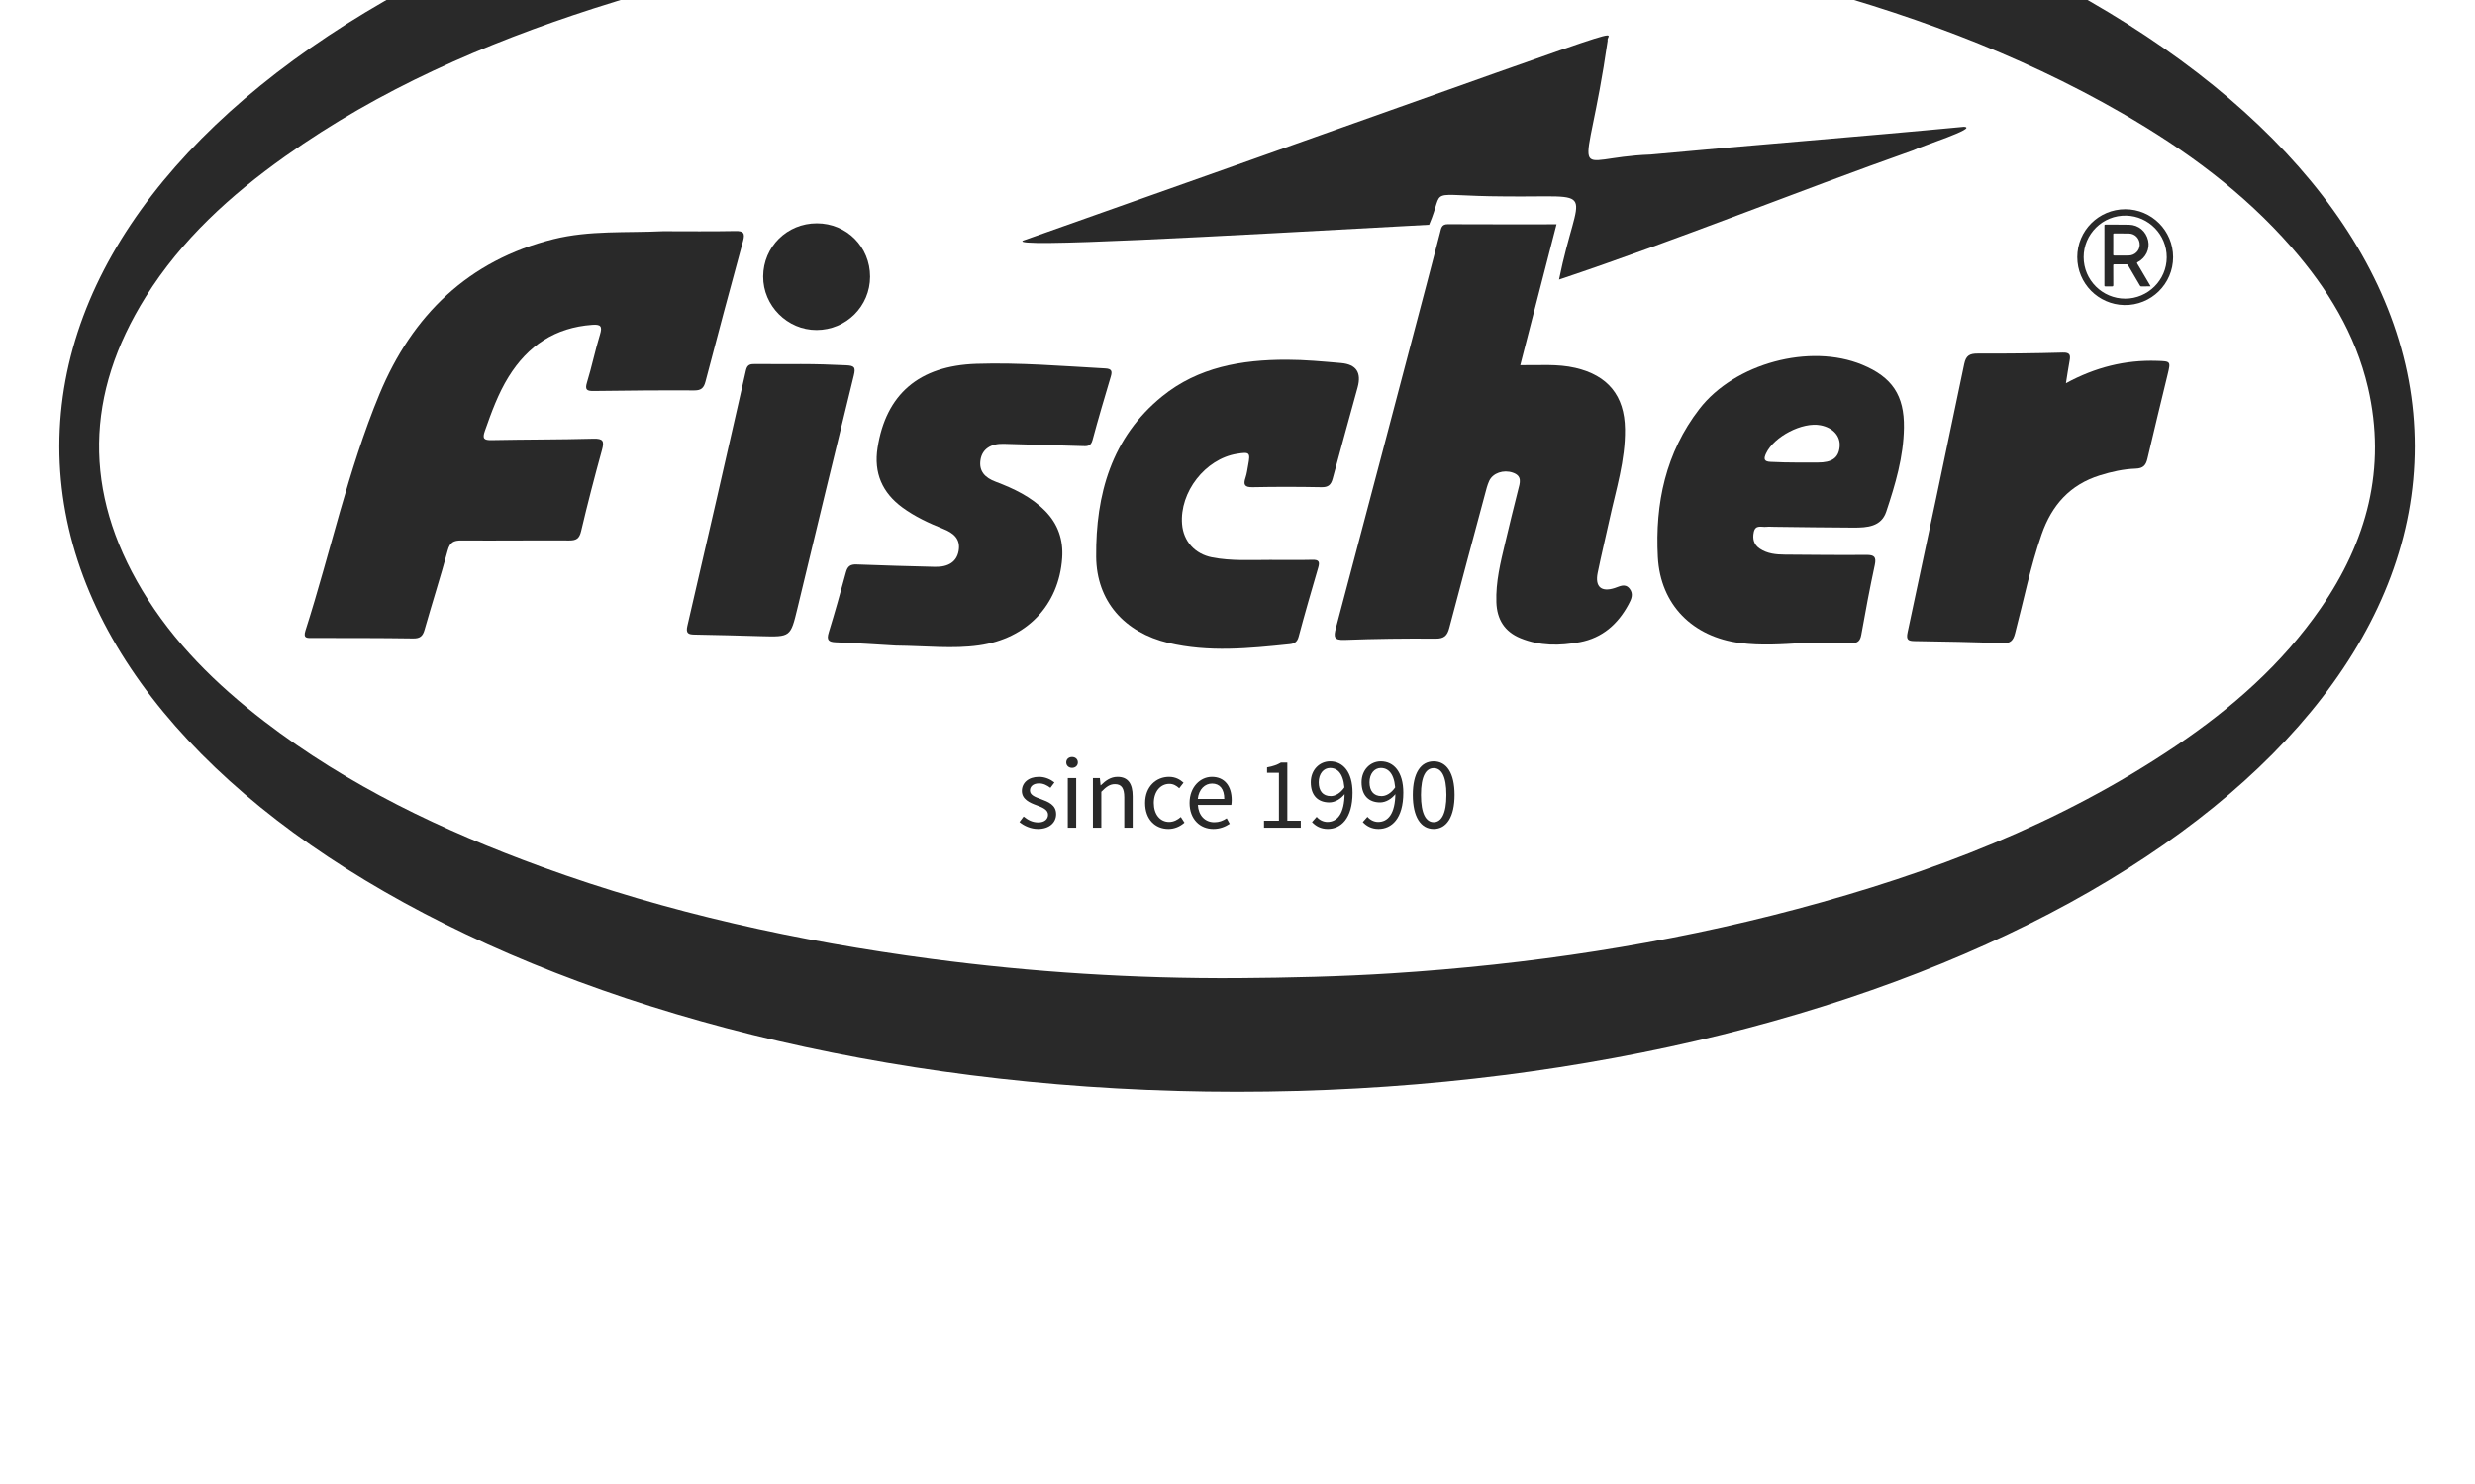
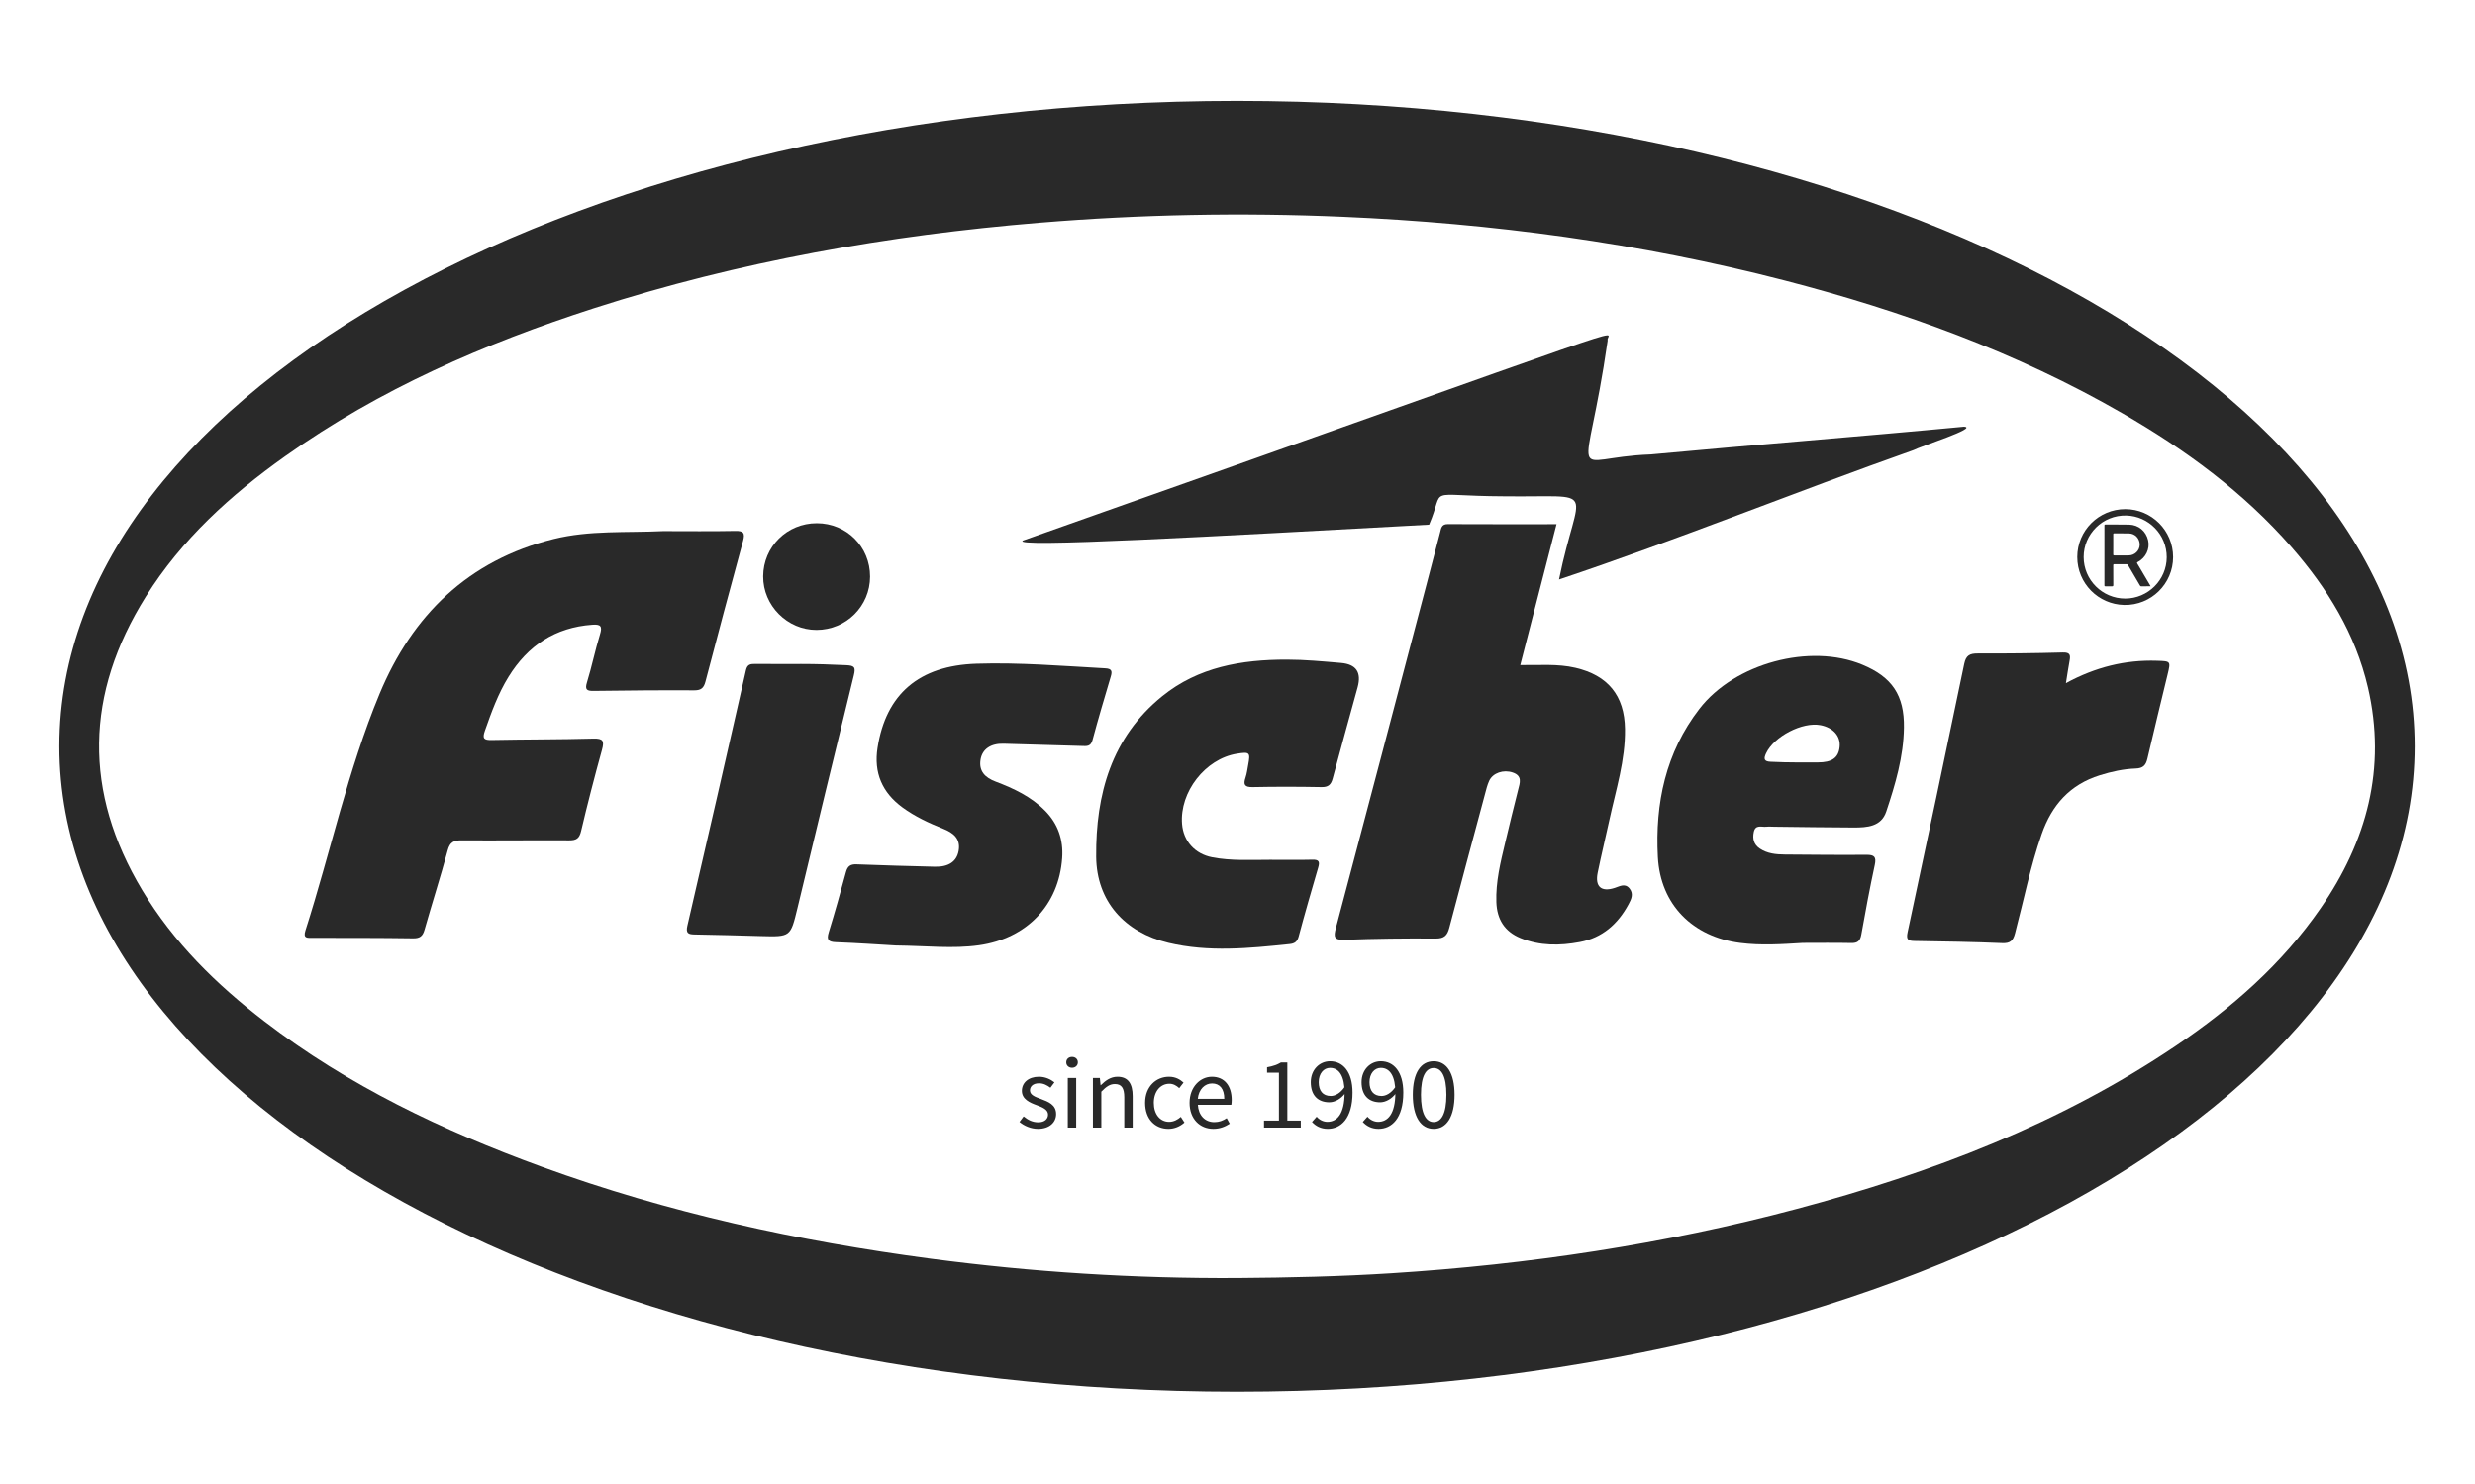
- <svg xmlns="http://www.w3.org/2000/svg" viewBox="5 425 784 470" height="470" width="784" xml:space="preserve" id="svg2" version="1.1">
+ <svg xmlns="http://www.w3.org/2000/svg" viewBox="5 330 784 470" height="470" width="784" xml:space="preserve" id="svg2" version="1.1">
  <defs id="defs6">
    <clipPath id="clipPath18" clipPathUnits="userSpaceOnUse">
      <path id="path16" d="M 0,841.89 H 595.276 V 0 H 0 Z" />
    </clipPath>
  </defs>
  <g transform="matrix(1.333333,0,0,-1.333333,0,1122.52)" id="g10">
    <g id="g12">
      <g clip-path="url(#clipPath18)" id="g14">
        <g transform="translate(361.0439,476.481)" id="g20">
          <path id="path22" style="fill:#292929;fill-opacity:1;fill-rule:nonzero;stroke:none" d="m 0,0 c -19.341,0.076 -13.758,2.569 -17.77,-6.739 -51.138,-2.795 -99.875,-5.547 -96.46,-3.757 C 41.479,44.537 23.837,39.164 24.652,37.019 19.451,0.927 14.528,9.19 34.887,9.941 c 24.984,2.331 49.279,4.198 74.39,6.593 3.678,-0.209 -10.46,-4.727 -11.959,-5.562 C 69.074,0.988 41.541,-10.249 13.094,-19.765 17.726,2.99 23.109,-0.296 0,0 0,0.031 0,-0.031 0,0" />
        </g>
        <g transform="translate(508.6507,452.1868)" id="g24">
          <path id="path26" style="fill:#292929;fill-opacity:1;fill-rule:nonzero;stroke:none" d="M 0,0 C -5.447,0 -9.87,4.423 -9.871,9.866 -9.873,15.311 -5.37,19.872 0.267,19.728 5.54,19.593 9.885,15.23 9.866,9.8 9.848,4.419 5.412,0 0,0 m 0.007,21.247 c -6.292,0 -11.398,-5.094 -11.394,-11.382 C -11.382,3.582 -6.359,-1.388 -0.261,-1.519 6.195,-1.658 11.38,3.543 11.381,9.848 11.382,16.146 6.293,21.247 0.007,21.247" />
        </g>
        <g transform="translate(509.4809,462.4352)" id="g28">
          <path id="path30" style="fill:#292929;fill-opacity:1;fill-rule:nonzero;stroke:none" d="m 0,0 c -1.135,0 -2.27,0.006 -3.405,-0.005 -0.212,-0.002 -0.271,0.052 -0.268,0.267 0.014,0.785 0.006,1.571 0.006,2.357 0,0.796 0.005,1.593 -0.004,2.39 -0.003,0.183 0.046,0.236 0.232,0.235 C -2.26,5.232 -1.082,5.254 0.096,5.223 1.543,5.186 2.646,3.983 2.62,2.515 2.596,1.139 1.41,0.001 0,0 m 2.05,-1.951 c -0.112,0.19 -0.11,0.269 0.102,0.379 1.919,1.008 2.929,3.13 2.466,5.152 C 4.116,5.773 2.341,7.268 0.097,7.317 -1.779,7.358 -3.656,7.329 -5.532,7.339 -5.716,7.34 -5.767,7.293 -5.767,7.107 c 0.005,-4.736 0.006,-9.471 -0.002,-14.206 0,-0.22 0.078,-0.244 0.262,-0.24 0.502,0.011 1.004,0.019 1.505,-0.003 0.262,-0.011 0.346,0.044 0.343,0.328 -0.017,1.538 -0.003,3.077 -0.013,4.615 -0.002,0.229 0.031,0.316 0.292,0.311 0.938,-0.02 1.877,-0.017 2.815,-10e-4 0.222,0.004 0.324,-0.081 0.426,-0.257 0.927,-1.588 1.862,-3.172 2.793,-4.758 0.077,-0.13 0.137,-0.243 0.337,-0.238 0.719,0.017 1.439,0.007 2.22,0.007 -0.081,0.146 -0.135,0.249 -0.194,0.349 -0.987,1.68 -1.972,3.36 -2.967,5.035" />
        </g>
        <g transform="translate(161.2831,468.2108)" id="g32">
          <path id="path34" style="fill:#292929;fill-opacity:1;fill-rule:nonzero;stroke:none" d="m 0,0 c 5.714,0 11.43,-0.074 17.143,0.04 2.015,0.04 2.365,-0.516 1.846,-2.413 -3.037,-11.099 -5.991,-22.222 -8.915,-33.352 -0.39,-1.485 -0.984,-2.113 -2.65,-2.104 -7.963,0.046 -15.928,-0.034 -23.891,-0.136 -1.607,-0.02 -2.166,0.241 -1.61,2.046 1.155,3.753 1.935,7.623 3.088,11.377 0.606,1.971 0.157,2.441 -1.82,2.299 -8.831,-0.63 -15.328,-4.963 -19.907,-12.37 -2.476,-4.005 -4.065,-8.405 -5.62,-12.83 -0.649,-1.846 -0.232,-2.223 1.618,-2.186 8.055,0.161 16.115,0.12 24.169,0.337 2.317,0.062 2.614,-0.568 2.036,-2.659 -1.769,-6.404 -3.437,-12.839 -4.96,-19.306 -0.41,-1.743 -1.115,-2.222 -2.823,-2.211 -8.526,0.054 -17.053,-0.066 -25.578,0.001 -1.859,0.015 -2.766,-0.421 -3.293,-2.368 -1.712,-6.32 -3.714,-12.562 -5.504,-18.863 -0.429,-1.512 -1.074,-2.07 -2.716,-2.046 -7.962,0.119 -15.927,0.096 -23.891,0.109 -1.183,0.002 -2.308,-0.186 -1.696,1.727 5.987,18.707 10.063,38.05 17.605,56.219 7.769,18.715 21.111,31.79 41.36,36.812 C -17.434,0.25 -8.692,-0.425 0,0" />
        </g>
        <g transform="translate(373.5427,469.8527)" id="g36">
          <path id="path38" style="fill:#292929;fill-opacity:1;fill-rule:nonzero;stroke:none" d="m 0,0 c -2.889,-11.227 -5.727,-22.256 -8.612,-33.468 4.537,-0.056 8.836,0.343 13.08,-0.64 7.711,-1.787 11.683,-6.582 11.798,-14.534 0.107,-7.403 -2.143,-14.414 -3.69,-21.54 -0.913,-4.208 -1.937,-8.393 -2.799,-12.611 -0.678,-3.322 0.861,-4.656 4.061,-3.611 1.242,0.406 2.48,1.198 3.553,-0.206 0.971,-1.272 0.342,-2.529 -0.279,-3.684 -2.524,-4.695 -6.227,-7.97 -11.572,-8.976 -4.752,-0.894 -9.498,-0.937 -14.09,0.942 -3.815,1.561 -5.599,4.476 -5.742,8.523 -0.171,4.841 0.986,9.48 2.093,14.127 0.999,4.189 2.007,8.377 3.072,12.55 0.432,1.69 1.066,3.341 -1.283,4.139 -2.185,0.742 -4.716,-0.087 -5.585,-1.975 -0.464,-1.011 -0.722,-2.124 -1.013,-3.207 -2.838,-10.576 -5.689,-21.149 -8.469,-31.74 -0.468,-1.782 -1.196,-2.542 -3.231,-2.525 -7.215,0.06 -14.437,-0.029 -21.646,-0.299 -2.542,-0.096 -2.616,0.72 -2.065,2.797 7.228,27.236 14.391,54.49 21.568,81.74 1.073,4.074 2.132,8.152 3.191,12.23 0.256,0.987 0.321,1.998 1.818,1.99 C -17.332,-0.024 -8.821,0 0,0" />
        </g>
        <g transform="translate(305.4545,390.1208)" id="g40">
          <path id="path42" style="fill:#292929;fill-opacity:1;fill-rule:nonzero;stroke:none" d="m 0,0 c 3.374,0 6.749,-0.056 10.12,0.026 1.487,0.036 1.757,-0.468 1.364,-1.812 -1.601,-5.48 -3.196,-10.964 -4.666,-16.481 -0.339,-1.273 -1.054,-1.642 -2.147,-1.755 -9.609,-0.998 -19.218,-1.976 -28.792,0.302 -10.386,2.471 -17.074,9.866 -17.156,20.477 -0.114,14.747 3.606,28.312 15.681,38.101 8.578,6.955 18.907,8.708 29.601,8.697 4.3,-0.004 8.607,-0.415 12.898,-0.787 3.613,-0.314 4.891,-2.25 3.935,-5.776 C 18.88,33.765 16.835,26.563 14.915,19.326 14.51,17.8 13.841,17.241 12.222,17.271 c -5.434,0.101 -10.873,0.112 -16.306,0 -1.912,-0.039 -2.287,0.568 -1.712,2.262 0.328,0.967 0.445,2.008 0.634,3.02 0.555,2.964 0.364,3.146 -2.718,2.643 -7.469,-1.221 -13.594,-9.079 -12.997,-16.678 0.321,-4.088 3.048,-7.125 7.143,-7.92 C -9.191,-0.284 -4.585,-0.001 0,0" />
        </g>
        <g transform="translate(216.5359,369.7654)" id="g44">
          <path id="path46" style="fill:#292929;fill-opacity:1;fill-rule:nonzero;stroke:none" d="m 0,0 c -3.896,0.224 -9.039,0.584 -14.189,0.78 -1.813,0.069 -2.253,0.577 -1.708,2.352 1.457,4.742 2.801,9.521 4.097,14.311 0.385,1.423 1.067,1.895 2.546,1.834 6.181,-0.254 12.366,-0.402 18.551,-0.565 3.254,-0.085 5.225,1.217 5.672,3.804 0.503,2.909 -1.323,4.275 -3.667,5.212 -3.4,1.359 -6.71,2.896 -9.676,5.066 -4.822,3.529 -6.862,8.234 -5.924,14.196 1.996,12.692 9.802,19.51 23.514,19.951 10.214,0.328 20.415,-0.535 30.614,-1.094 1.507,-0.083 1.662,-0.669 1.28,-1.95 -1.498,-5.025 -2.987,-10.054 -4.345,-15.117 -0.426,-1.592 -1.457,-1.412 -2.578,-1.379 -6.184,0.18 -12.368,0.365 -18.552,0.533 -3.019,0.082 -5.028,-1.269 -5.453,-3.704 -0.5,-2.864 1.138,-4.372 3.543,-5.284 4.32,-1.638 8.448,-3.572 11.763,-6.922 3.1,-3.132 4.381,-6.915 4.076,-11.252 C 38.775,9.562 31.133,1.649 19.779,0.049 13.591,-0.822 7.429,-0.084 0,0" />
        </g>
        <g transform="translate(494.5692,432.0931)" id="g48">
          <path id="path50" style="fill:#292929;fill-opacity:1;fill-rule:nonzero;stroke:none" d="M 0,0 C 6.993,3.796 14.077,5.56 21.635,5.314 24.912,5.207 24.921,5.24 24.151,2.038 22.554,-4.608 20.913,-11.243 19.37,-17.9 c -0.369,-1.592 -1.012,-2.325 -2.784,-2.386 -2.901,-0.1 -5.759,-0.734 -8.538,-1.603 -7.074,-2.214 -11.399,-7.04 -13.815,-13.986 -2.686,-7.718 -4.257,-15.711 -6.329,-23.579 -0.45,-1.707 -1.112,-2.396 -3.025,-2.314 -6.928,0.295 -13.865,0.406 -20.799,0.509 -1.565,0.024 -2.085,0.29 -1.702,2.075 4.556,21.242 9.048,42.497 13.46,63.769 0.416,2.01 1.309,2.465 3.19,2.458 C -14.225,7.018 -7.475,7.09 -0.731,7.278 1.026,7.327 1.106,6.612 0.862,5.291 0.562,3.671 0.329,2.04 0,0" />
        </g>
        <g transform="translate(194.0962,436.6413)" id="g52">
          <path id="path54" style="fill:#292929;fill-opacity:1;fill-rule:nonzero;stroke:none" d="m 0,0 c 3.558,0 7.075,-0.11 10.674,-0.284 1.922,-0.093 2.317,-0.432 1.837,-2.386 -4.533,-18.44 -8.955,-36.908 -13.409,-55.367 -1.64,-6.801 -1.64,-6.796 -8.658,-6.604 -5.241,0.142 -10.483,0.302 -15.725,0.38 -1.499,0.023 -2.177,0.262 -1.762,2.052 4.693,20.228 9.332,40.47 13.917,60.723 0.319,1.409 1.055,1.506 2.172,1.497 C -7.303,-0.019 -3.651,0 0,0 0,-0.105 0,0.105 0,0" />
        </g>
        <g transform="translate(197.7419,444.7342)" id="g56">
          <path id="path58" style="fill:#292929;fill-opacity:1;fill-rule:nonzero;stroke:none" d="M 0,0 C -6.941,-0.012 -12.719,5.793 -12.678,12.736 -12.636,19.789 -7.009,25.358 0.07,25.352 7.15,25.347 12.728,19.754 12.72,12.669 12.712,5.657 7.044,0.012 0,0" />
        </g>
        <g transform="translate(440.8088,416.9828)" id="g60">
          <path id="path62" style="fill:#292929;fill-opacity:1;fill-rule:nonzero;stroke:none" d="m 0,0 c -0.254,-2.63 -1.807,-3.737 -5.219,-3.727 -1.681,0.005 -3.361,10e-4 -5.042,10e-4 0,0.094 0,-0.094 0,0 -2.053,0 -3.749,0.048 -6.161,0.155 -1.561,0.069 -1.672,0.705 -1.059,2.013 1.874,3.997 8.635,7.535 12.96,6.679 C -1.525,4.527 0.244,2.524 0,0 m 5.361,19.504 c -12.407,5.129 -30.282,0.363 -38.681,-10.503 -8.012,-10.366 -10.555,-22.433 -9.872,-35.197 0.606,-11.337 8.282,-18.971 19.56,-20.414 4.96,-0.634 9.913,-0.3 14.872,0.003 3.84,0 7.681,0.056 11.519,-0.027 1.516,-0.033 2.12,0.504 2.386,2.007 0.978,5.529 2.021,11.048 3.198,16.538 0.414,1.928 -0.105,2.427 -1.997,2.411 -6.465,-0.056 -12.93,0.021 -19.395,0.067 -2.076,0.014 -4.133,0.215 -5.92,1.416 -1.41,0.947 -1.779,2.303 -1.428,3.936 0.395,1.842 1.842,1.142 2.936,1.256 0.648,0.068 1.31,0.011 1.966,0.004 6.276,-0.069 12.553,-0.177 18.829,-0.192 3.164,-0.008 6.54,0.201 7.732,3.771 2.162,6.476 4.116,13.044 4.209,19.974 0.104,7.651 -2.793,12.007 -9.914,14.95" />
        </g>
        <g transform="translate(520.7847,345.9967)" id="g64">
          <path id="path66" style="fill:#292929;fill-opacity:1;fill-rule:nonzero;stroke:none" d="m 0,0 c -27.575,-18.628 -58.162,-30.284 -90.099,-38.8 -31.594,-8.425 -63.755,-13.227 -96.366,-15.305 -12.223,-0.778 -24.448,-1.048 -36.684,-1.136 -24.322,-0.13 -48.549,1.391 -72.651,4.58 -31.571,4.177 -62.566,10.935 -92.544,21.862 -23.515,8.572 -45.966,19.256 -65.933,34.592 -11.365,8.729 -21.494,18.663 -28.942,31.065 -14.069,23.426 -13.599,46.72 0.817,69.778 8.512,13.615 20.179,24.181 33.152,33.391 22.406,15.909 47.277,26.733 73.283,35.119 34.481,11.12 69.906,17.364 105.967,20.341 23.974,1.979 47.973,2.443 71.988,1.406 35.476,-1.533 70.525,-6.216 104.944,-15.129 28.034,-7.259 55.097,-17.034 80.273,-31.56 C 2.153,141.58 15.972,131.468 27.383,118.396 35.884,108.659 42.572,97.843 45.534,85.074 49.99,65.863 45.289,48.557 34.309,32.648 25.154,19.384 13.259,8.957 0,0 m -223.147,224.421 c -154.525,0 -279.792,-68.648 -279.792,-153.331 0,-84.682 125.267,-153.33 279.792,-153.33 154.525,0 279.792,68.648 279.792,153.33 0,84.683 -125.267,153.331 -279.792,153.331" />
        </g>
        <g transform="translate(245.9551,327.8381)" id="g68">
          <path id="path70" style="fill:#292929;fill-opacity:1;fill-rule:nonzero;stroke:none" d="m 0,0 0.985,1.315 c 1.025,-0.826 2.066,-1.398 3.482,-1.398 1.549,0 2.318,0.826 2.318,1.832 C 6.785,2.963 5.393,3.5 4.087,3.985 2.434,4.589 0.57,5.403 0.57,7.393 c 0,1.887 1.512,3.348 4.068,3.348 1.469,0 2.754,-0.601 3.668,-1.326 L 7.351,8.136 C 6.539,8.737 5.705,9.186 4.661,9.186 3.175,9.186 2.489,8.394 2.489,7.495 2.489,6.373 3.772,5.946 5.108,5.448 6.809,4.807 8.705,4.115 8.705,1.869 8.705,-0.044 7.185,-1.637 4.401,-1.637 2.725,-1.637 1.109,-0.927 0,0" />
        </g>
        <path id="path72" style="fill:#292929;fill-opacity:1;fill-rule:nonzero;stroke:none" d="m 257.433,338.288 h 1.996 v -11.796 h -1.996 z m -0.365,3.714 c 0,0.784 0.602,1.29 1.378,1.29 0.777,0 1.379,-0.506 1.379,-1.29 0,-0.753 -0.602,-1.289 -1.379,-1.289 -0.776,0 -1.378,0.536 -1.378,1.289" />
        <g transform="translate(263.4036,338.2877)" id="g74">
          <path id="path76" style="fill:#292929;fill-opacity:1;fill-rule:nonzero;stroke:none" d="m 0,0 h 1.649 l 0.169,-1.701 h 0.066 c 1.124,1.106 2.337,1.992 3.957,1.992 2.485,0 3.602,-1.603 3.602,-4.612 v -7.475 H 7.447 v 7.216 c 0,2.198 -0.665,3.138 -2.226,3.138 -1.206,0 -2.042,-0.615 -3.225,-1.811 v -8.543 H 0 Z" />
        </g>
        <g transform="translate(275.8039,332.3744)" id="g78">
          <path id="path80" style="fill:#292929;fill-opacity:1;fill-rule:nonzero;stroke:none" d="m 0,0 c 0,3.936 2.659,6.205 5.675,6.205 1.549,0 2.621,-0.639 3.451,-1.385 L 8.105,3.501 C 7.418,4.121 6.692,4.543 5.765,4.543 3.629,4.543 2.063,2.703 2.063,0 c 0,-2.703 1.479,-4.512 3.648,-4.512 1.078,0 2.034,0.524 2.77,1.175 L 9.346,-4.674 C 8.286,-5.62 6.948,-6.174 5.533,-6.174 2.393,-6.174 0,-3.906 0,0" />
        </g>
        <g transform="translate(294.6081,333.3396)" id="g82">
          <path id="path84" style="fill:#292929;fill-opacity:1;fill-rule:nonzero;stroke:none" d="M 0,0 C 0,2.364 -1.063,3.649 -2.908,3.649 -4.566,3.649 -6.048,2.318 -6.291,0 Z m -8.246,-0.965 c 0,3.839 2.587,6.205 5.302,6.205 3.009,0 4.708,-2.161 4.708,-5.536 0,-0.421 -0.036,-0.842 -0.093,-1.134 h -7.944 c 0.143,-2.499 1.671,-4.119 3.919,-4.119 1.132,0 2.062,0.366 2.936,0.943 l 0.714,-1.309 c -1.034,-0.678 -2.291,-1.224 -3.895,-1.224 -3.144,0 -5.647,2.299 -5.647,6.174" />
        </g>
        <g transform="translate(304.0493,328.1536)" id="g86">
          <path id="path88" style="fill:#292929;fill-opacity:1;fill-rule:nonzero;stroke:none" d="m 0,0 h 3.546 v 11.395 h -2.82 v 1.284 c 1.41,0.248 2.434,0.623 3.292,1.137 H 5.542 V 0 H 8.738 V -1.662 H 0 Z" />
        </g>
        <g transform="translate(315.4505,327.8353)" id="g90">
          <path id="path92" style="fill:#292929;fill-opacity:1;fill-rule:nonzero;stroke:none" d="M 0,0 1.111,1.248 C 1.734,0.499 2.69,0.027 3.655,0.027 c 2.233,0 4.09,1.766 4.09,6.957 0,3.804 -1.235,5.869 -3.454,5.869 -1.518,0 -2.693,-1.353 -2.693,-3.394 0,-2.017 0.948,-3.285 2.864,-3.285 1.004,0 2.263,0.602 3.327,2.192 L 7.86,6.788 C 6.887,5.487 5.44,4.672 4.128,4.672 c -2.683,0 -4.414,1.61 -4.414,4.787 0,2.963 2.089,4.966 4.572,4.966 3.052,0 5.343,-2.473 5.343,-7.441 0,-6.225 -2.812,-8.619 -5.898,-8.619 C 2.069,-1.635 0.85,-0.927 0,0" />
        </g>
        <g transform="translate(327.5134,327.8353)" id="g94">
          <path id="path96" style="fill:#292929;fill-opacity:1;fill-rule:nonzero;stroke:none" d="M 0,0 1.111,1.248 C 1.734,0.499 2.69,0.027 3.655,0.027 c 2.233,0 4.09,1.766 4.09,6.957 0,3.804 -1.234,5.869 -3.454,5.869 -1.518,0 -2.693,-1.353 -2.693,-3.394 0,-2.017 0.948,-3.285 2.864,-3.285 1.004,0 2.263,0.602 3.327,2.192 L 7.86,6.788 C 6.887,5.487 5.44,4.672 4.128,4.672 c -2.683,0 -4.414,1.61 -4.414,4.787 0,2.963 2.089,4.966 4.572,4.966 3.052,0 5.343,-2.473 5.343,-7.441 0,-6.225 -2.812,-8.619 -5.898,-8.619 C 2.069,-1.635 0.85,-0.927 0,0" />
        </g>
        <g transform="translate(347.3829,334.2879)" id="g98">
          <path id="path100" style="fill:#292929;fill-opacity:1;fill-rule:nonzero;stroke:none" d="m 0,0 c 0,4.537 -1.224,6.365 -3.023,6.365 -1.798,0 -3.022,-1.828 -3.022,-6.365 0,-4.537 1.224,-6.479 3.022,-6.479 C -1.224,-6.479 0,-4.537 0,0 m -7.983,0 c 0,5.189 1.87,7.973 4.96,7.973 3.091,0 4.961,-2.792 4.961,-7.973 0,-5.189 -1.87,-8.087 -4.961,-8.087 -3.09,0 -4.96,2.898 -4.96,8.087" />
        </g>
      </g>
    </g>
  </g>
</svg>
